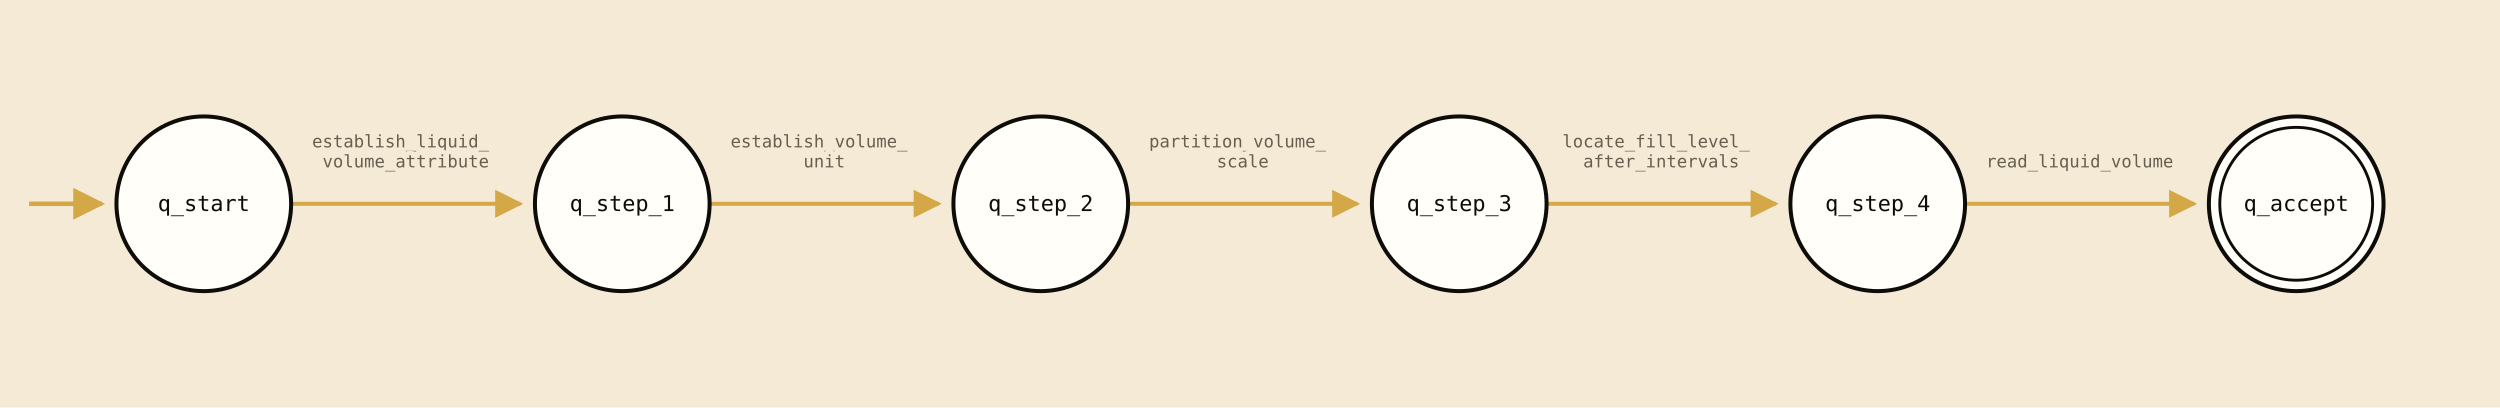
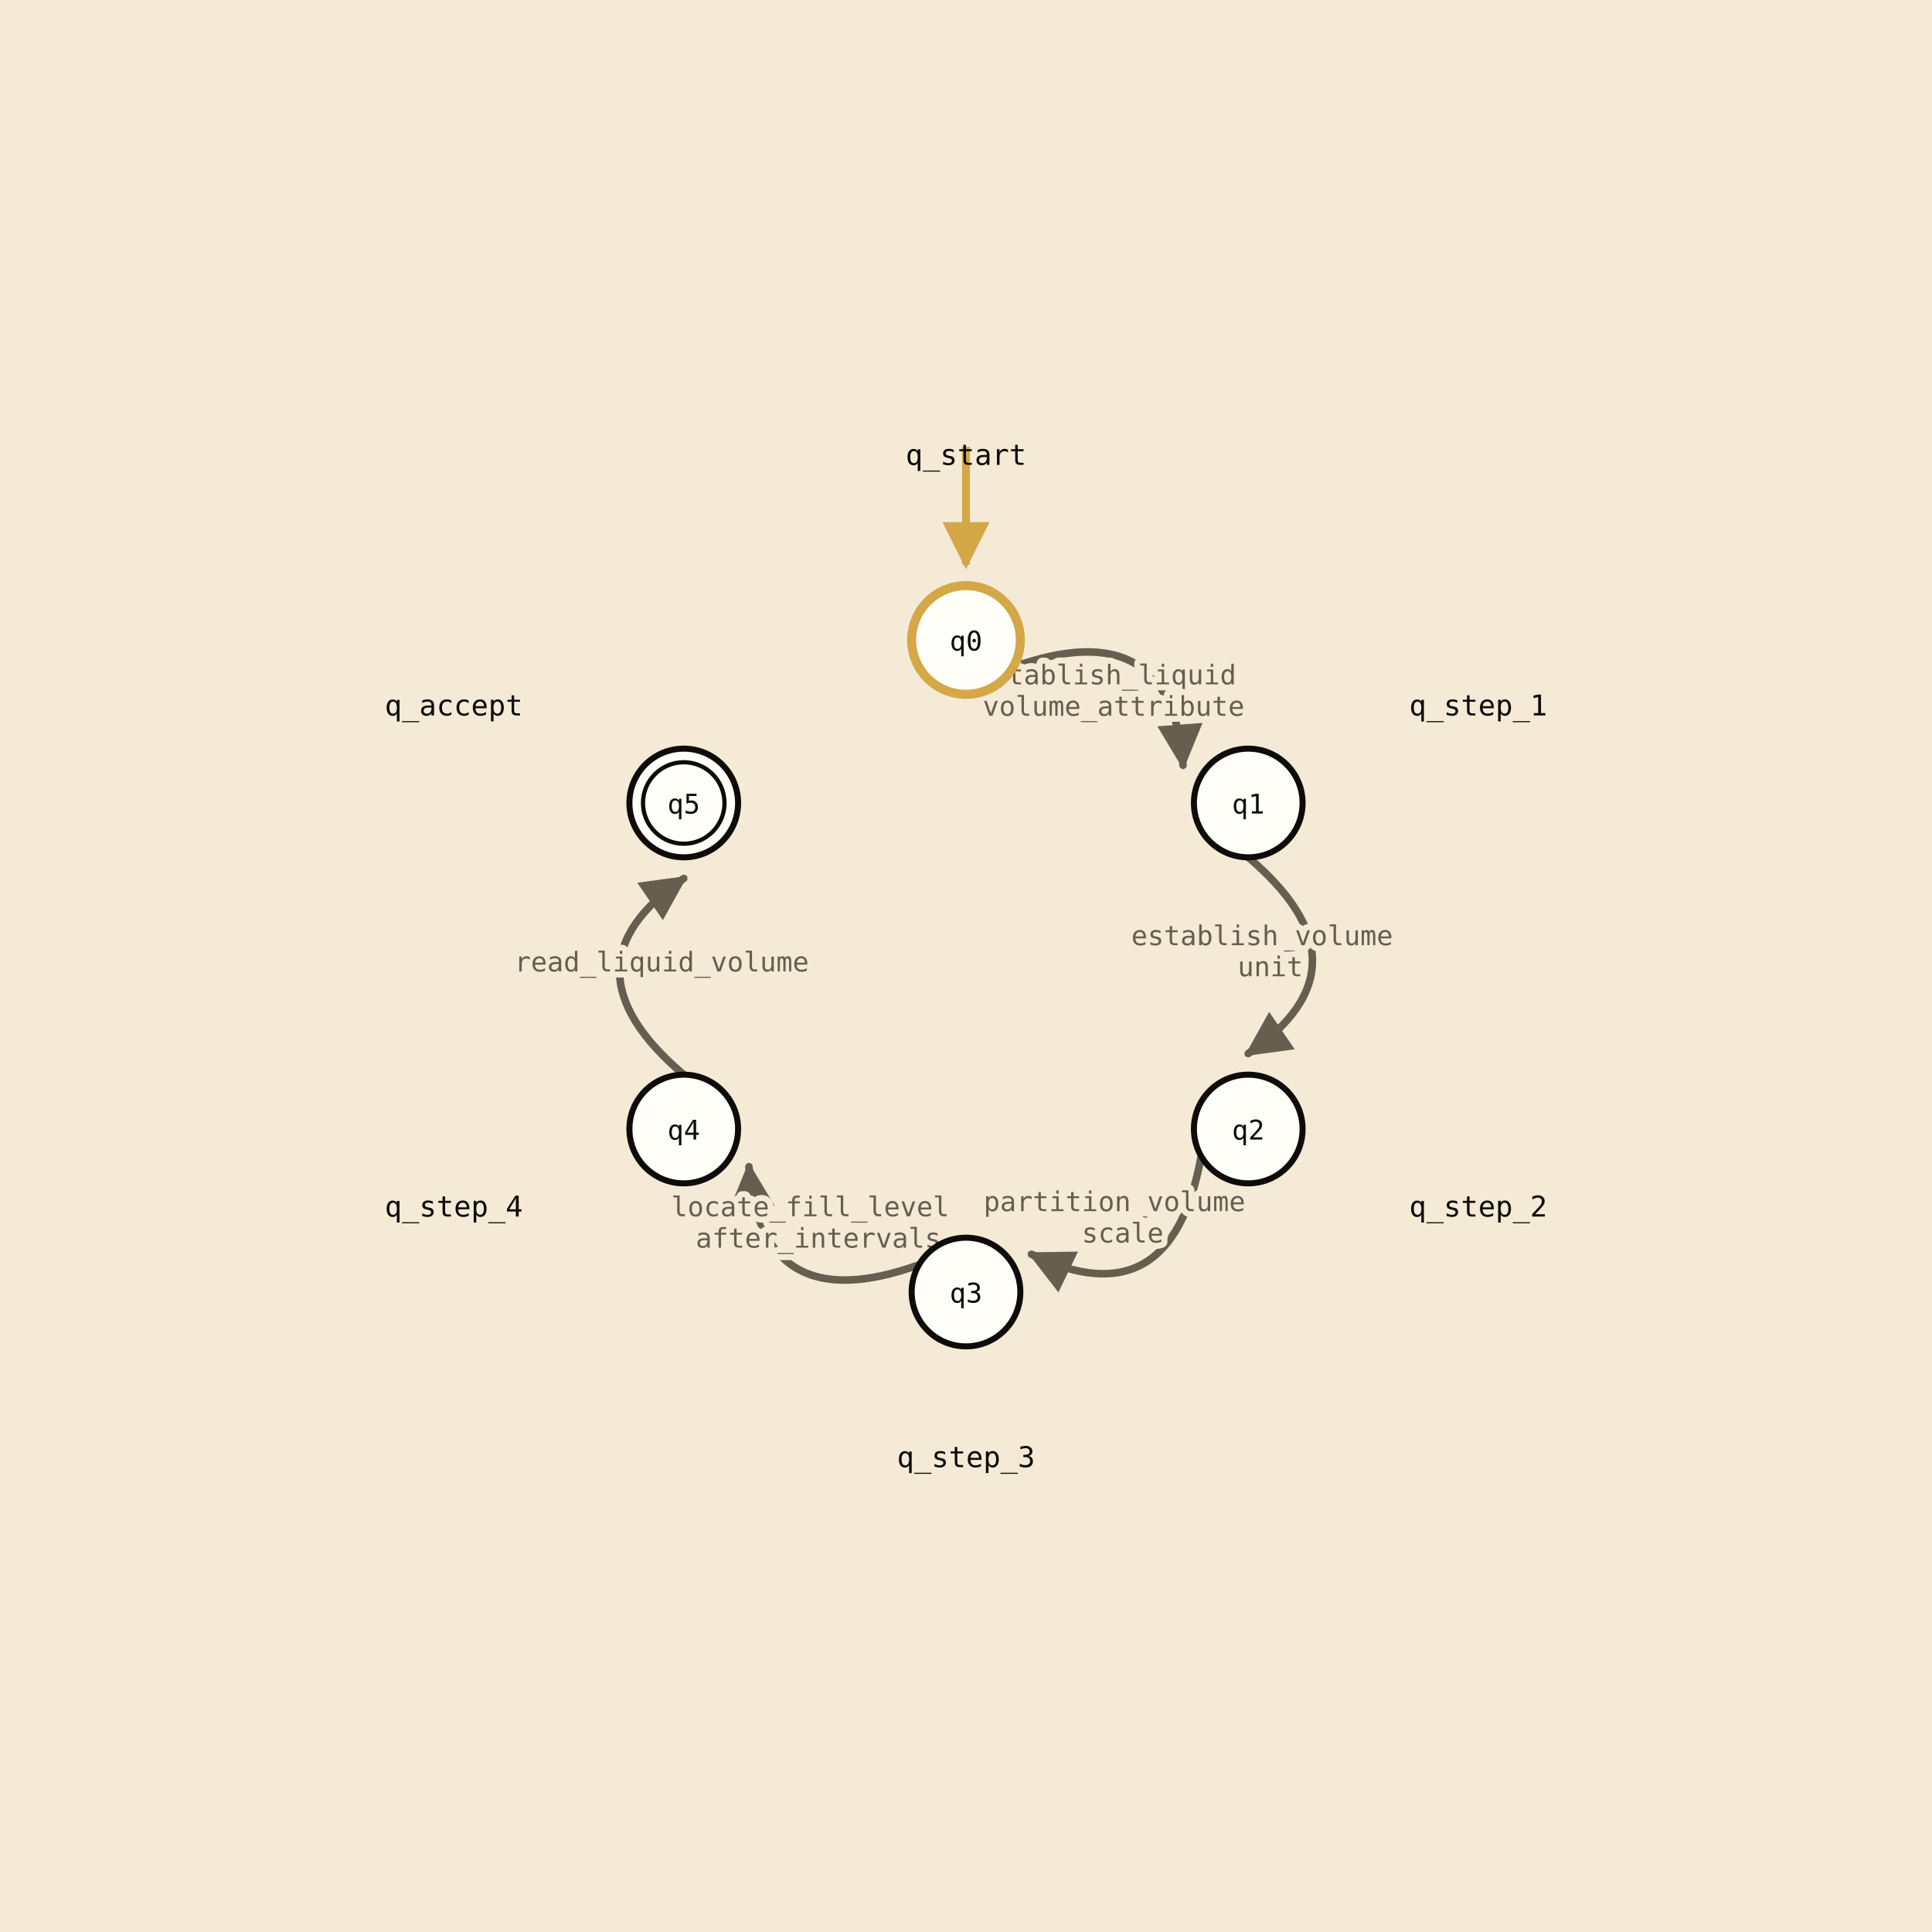
- <svg xmlns="http://www.w3.org/2000/svg" width="1374" height="224" viewBox="0 0 1374 224" role="img" aria-labelledby="title desc">
+ <svg xmlns="http://www.w3.org/2000/svg" width="640" height="640" viewBox="0 0 640 640" role="img" aria-labelledby="title desc">
  <defs>
-     <marker id="arrow-static" viewBox="0 0 10 10" refX="9" refY="5" markerWidth="7" markerHeight="7" orient="auto-start-reverse">
+     <marker id="arrow-conserving" viewBox="0 0 10 10" refX="9" refY="5" markerWidth="6" markerHeight="6" orient="auto-start-reverse">
      <path d="M 0 0 L 10 5 L 0 10 z" fill="#0d0c08" />
    </marker>
-     <marker id="arrow-observed" viewBox="0 0 10 10" refX="9" refY="5" markerWidth="7" markerHeight="7" orient="auto-start-reverse">
-       <path d="M 0 0 L 10 5 L 0 10 z" fill="#d4a747" />
+     <marker id="arrow-deforming" viewBox="0 0 10 10" refX="9" refY="5" markerWidth="6" markerHeight="6" orient="auto-start-reverse">
+       <path d="M 0 0 L 10 5 L 0 10 z" fill="#b95238" />
    </marker>
-     <marker id="arrow-combined" viewBox="0 0 10 10" refX="9" refY="5" markerWidth="7" markerHeight="7" orient="auto-start-reverse">
+     <marker id="arrow-neutral" viewBox="0 0 10 10" refX="9" refY="5" markerWidth="6" markerHeight="6" orient="auto-start-reverse">
+       <path d="M 0 0 L 10 5 L 0 10 z" fill="#665f4f" />
+     </marker>
+     <marker id="arrow-start" viewBox="0 0 10 10" refX="9" refY="5" markerWidth="6" markerHeight="6" orient="auto-start-reverse">
      <path d="M 0 0 L 10 5 L 0 10 z" fill="#d4a747" />
    </marker>
  </defs>
  <rect width="100%" height="100%" fill="#f4ead6" />
-   <path class="edge-static-observed" d="M 160.0 112.0 L 286.0 112.0" fill="none" stroke="#d4a747" stroke-width="2.2" marker-end="url(#arrow-combined)" />
-   <text text-anchor="middle" font-family="ui-monospace, Menlo, Consolas, monospace" font-size="9.5" fill="#665f4f" stroke="#f4ead6" stroke-width="5" stroke-linejoin="round" paint-order="stroke fill">
-     <tspan x="223.0" y="81.0">establish_liquid_</tspan>
-     <tspan x="223.0" y="92.0">volume_attribute</tspan>
+   <path class="edge-neutral" d="M 335.6 221.0 Q 388.0 202.2 391.9 253.5" fill="none" stroke="#665f4f" stroke-width="2.5" stroke-linecap="round" marker-end="url(#arrow-neutral)" />
+   <text text-anchor="middle" font-family="ui-monospace, Menlo, Consolas, monospace" font-size="9.0" fill="#665f4f" stroke="#f4ead6" stroke-width="4" stroke-linejoin="round" paint-order="stroke fill">
+     <tspan x="368.9" y="226.7">establish_liquid</tspan>
+     <tspan x="368.9" y="237.1">volume_attribute</tspan>
  </text>
-   <path class="edge-static-observed" d="M 390.0 112.0 L 516.0 112.0" fill="none" stroke="#d4a747" stroke-width="2.2" marker-end="url(#arrow-combined)" />
-   <text text-anchor="middle" font-family="ui-monospace, Menlo, Consolas, monospace" font-size="9.5" fill="#665f4f" stroke="#f4ead6" stroke-width="5" stroke-linejoin="round" paint-order="stroke fill">
-     <tspan x="453.0" y="81.0">establish_volume_</tspan>
-     <tspan x="453.0" y="92.0">unit</tspan>
+   <path class="edge-neutral" d="M 413.5 284.0 Q 456.0 320.0 413.5 349.0" fill="none" stroke="#665f4f" stroke-width="2.5" stroke-linecap="round" marker-end="url(#arrow-neutral)" />
+   <text text-anchor="middle" font-family="ui-monospace, Menlo, Consolas, monospace" font-size="9.0" fill="#665f4f" stroke="#f4ead6" stroke-width="4" stroke-linejoin="round" paint-order="stroke fill">
+     <tspan x="420.8" y="313.1">establish_volume</tspan>
+     <tspan x="420.8" y="323.4">unit</tspan>
  </text>
-   <path class="edge-static-observed" d="M 620.0 112.0 L 746.0 112.0" fill="none" stroke="#d4a747" stroke-width="2.2" marker-end="url(#arrow-combined)" />
-   <text text-anchor="middle" font-family="ui-monospace, Menlo, Consolas, monospace" font-size="9.5" fill="#665f4f" stroke="#f4ead6" stroke-width="5" stroke-linejoin="round" paint-order="stroke fill">
-     <tspan x="683.0" y="81.0">partition_volume_</tspan>
-     <tspan x="683.0" y="92.0">scale</tspan>
+   <path class="edge-neutral" d="M 397.9 383.0 Q 388.0 437.8 341.7 415.5" fill="none" stroke="#665f4f" stroke-width="2.5" stroke-linecap="round" marker-end="url(#arrow-neutral)" />
+   <text text-anchor="middle" font-family="ui-monospace, Menlo, Consolas, monospace" font-size="9.0" fill="#665f4f" stroke="#f4ead6" stroke-width="4" stroke-linejoin="round" paint-order="stroke fill">
+     <tspan x="371.9" y="401.2">partition_volume</tspan>
+     <tspan x="371.9" y="411.6">scale</tspan>
  </text>
-   <path class="edge-static-observed" d="M 850.0 112.0 L 976.0 112.0" fill="none" stroke="#d4a747" stroke-width="2.2" marker-end="url(#arrow-combined)" />
-   <text text-anchor="middle" font-family="ui-monospace, Menlo, Consolas, monospace" font-size="9.5" fill="#665f4f" stroke="#f4ead6" stroke-width="5" stroke-linejoin="round" paint-order="stroke fill">
-     <tspan x="913.0" y="81.0">locate_fill_level_</tspan>
-     <tspan x="913.0" y="92.0">after_intervals</tspan>
+   <path class="edge-neutral" d="M 304.4 419.0 Q 252.0 437.8 248.1 386.5" fill="none" stroke="#665f4f" stroke-width="2.5" stroke-linecap="round" marker-end="url(#arrow-neutral)" />
+   <text text-anchor="middle" font-family="ui-monospace, Menlo, Consolas, monospace" font-size="9.0" fill="#665f4f" stroke="#f4ead6" stroke-width="4" stroke-linejoin="round" paint-order="stroke fill">
+     <tspan x="271.1" y="402.9">locate_fill_level</tspan>
+     <tspan x="271.1" y="413.3">after_intervals</tspan>
  </text>
-   <path class="edge-static-observed" d="M 1080.0 112.0 L 1206.0 112.0" fill="none" stroke="#d4a747" stroke-width="2.2" marker-end="url(#arrow-combined)" />
-   <text text-anchor="middle" font-family="ui-monospace, Menlo, Consolas, monospace" font-size="9.5" fill="#665f4f" stroke="#f4ead6" stroke-width="5" stroke-linejoin="round" paint-order="stroke fill">
-     <tspan x="1143.0" y="92.0">read_liquid_volume</tspan>
+   <path class="edge-neutral" d="M 226.5 356.0 Q 184.0 320.0 226.5 291.0" fill="none" stroke="#665f4f" stroke-width="2.5" stroke-linecap="round" marker-end="url(#arrow-neutral)" />
+   <text text-anchor="middle" font-family="ui-monospace, Menlo, Consolas, monospace" font-size="9.0" fill="#665f4f" stroke="#f4ead6" stroke-width="4" stroke-linejoin="round" paint-order="stroke fill">
+     <tspan x="219.2" y="321.8">read_liquid_volume</tspan>
  </text>
-   <path d="M 16.0 112.0 L 56.0 112.0" fill="none" stroke="#d4a747" stroke-width="2.5" marker-end="url(#arrow-observed)" />
-   <circle cx="112.0" cy="112.0" r="48.0" fill="#fffef9" stroke="#0d0c08" stroke-width="2.2" />
-   <text x="112.0" y="116.0" text-anchor="middle" font-family="ui-monospace, Menlo, Consolas, monospace" font-size="12.0" fill="#0d0c08">q_start</text>
-   <circle cx="342.0" cy="112.0" r="48.0" fill="#fffef9" stroke="#0d0c08" stroke-width="2.2" />
-   <text x="342.0" y="116.0" text-anchor="middle" font-family="ui-monospace, Menlo, Consolas, monospace" font-size="12.0" fill="#0d0c08">q_step_1</text>
-   <circle cx="572.0" cy="112.0" r="48.0" fill="#fffef9" stroke="#0d0c08" stroke-width="2.2" />
-   <text x="572.0" y="116.0" text-anchor="middle" font-family="ui-monospace, Menlo, Consolas, monospace" font-size="12.0" fill="#0d0c08">q_step_2</text>
-   <circle cx="802.0" cy="112.0" r="48.0" fill="#fffef9" stroke="#0d0c08" stroke-width="2.2" />
-   <text x="802.0" y="116.0" text-anchor="middle" font-family="ui-monospace, Menlo, Consolas, monospace" font-size="12.0" fill="#0d0c08">q_step_3</text>
-   <circle cx="1032.0" cy="112.0" r="48.0" fill="#fffef9" stroke="#0d0c08" stroke-width="2.2" />
-   <text x="1032.0" y="116.0" text-anchor="middle" font-family="ui-monospace, Menlo, Consolas, monospace" font-size="12.0" fill="#0d0c08">q_step_4</text>
-   <circle cx="1262.0" cy="112.0" r="48.0" fill="#fffef9" stroke="#0d0c08" stroke-width="2.2" />
-   <circle cx="1262.0" cy="112.0" r="42.0" fill="none" stroke="#0d0c08" stroke-width="1.6" />
-   <text x="1262.0" y="116.0" text-anchor="middle" font-family="ui-monospace, Menlo, Consolas, monospace" font-size="12.0" fill="#0d0c08">q_accept</text>
+   <path d="M 320.0 148.0 L 320.0 187.0" fill="none" stroke="#d4a747" stroke-width="2.6" marker-end="url(#arrow-start)" />
+   <circle cx="320.0" cy="212.0" r="18.0" fill="#fffef9" stroke="#d4a747" stroke-width="3" />
+   <text text-anchor="middle" font-family="ui-monospace, Menlo, Consolas, monospace" font-size="9.5" fill="#0d0c08">
+     <tspan x="320.0" y="154.0">q_start</tspan>
+   </text>
+   <text x="320.0" y="215.5" text-anchor="middle" font-family="ui-monospace, Menlo, Consolas, monospace" font-size="9" fill="#0d0c08">q0</text>
+   <circle cx="413.5" cy="266.0" r="18.0" fill="#fffef9" stroke="#0d0c08" stroke-width="2" />
+   <text text-anchor="start" font-family="ui-monospace, Menlo, Consolas, monospace" font-size="9.5" fill="#0d0c08">
+     <tspan x="466.8" y="237.0">q_step_1</tspan>
+   </text>
+   <text x="413.5" y="269.5" text-anchor="middle" font-family="ui-monospace, Menlo, Consolas, monospace" font-size="9" fill="#0d0c08">q1</text>
+   <circle cx="413.5" cy="374.0" r="18.0" fill="#fffef9" stroke="#0d0c08" stroke-width="2" />
+   <text text-anchor="start" font-family="ui-monospace, Menlo, Consolas, monospace" font-size="9.5" fill="#0d0c08">
+     <tspan x="466.8" y="403.0">q_step_2</tspan>
+   </text>
+   <text x="413.5" y="377.5" text-anchor="middle" font-family="ui-monospace, Menlo, Consolas, monospace" font-size="9" fill="#0d0c08">q2</text>
+   <circle cx="320.0" cy="428.0" r="18.0" fill="#fffef9" stroke="#0d0c08" stroke-width="2" />
+   <text text-anchor="middle" font-family="ui-monospace, Menlo, Consolas, monospace" font-size="9.5" fill="#0d0c08">
+     <tspan x="320.0" y="486.0">q_step_3</tspan>
+   </text>
+   <text x="320.0" y="431.5" text-anchor="middle" font-family="ui-monospace, Menlo, Consolas, monospace" font-size="9" fill="#0d0c08">q3</text>
+   <circle cx="226.5" cy="374.0" r="18.0" fill="#fffef9" stroke="#0d0c08" stroke-width="2" />
+   <text text-anchor="end" font-family="ui-monospace, Menlo, Consolas, monospace" font-size="9.5" fill="#0d0c08">
+     <tspan x="173.2" y="403.0">q_step_4</tspan>
+   </text>
+   <text x="226.5" y="377.5" text-anchor="middle" font-family="ui-monospace, Menlo, Consolas, monospace" font-size="9" fill="#0d0c08">q4</text>
+   <circle cx="226.5" cy="266.0" r="18.0" fill="#fffef9" stroke="#0d0c08" stroke-width="2" />
+   <circle cx="226.5" cy="266.0" r="13.5" fill="none" stroke="#0d0c08" stroke-width="1.4" />
+   <text text-anchor="end" font-family="ui-monospace, Menlo, Consolas, monospace" font-size="9.5" fill="#0d0c08">
+     <tspan x="173.2" y="237.0">q_accept</tspan>
+   </text>
+   <text x="226.5" y="269.5" text-anchor="middle" font-family="ui-monospace, Menlo, Consolas, monospace" font-size="9" fill="#0d0c08">q5</text>
</svg>
